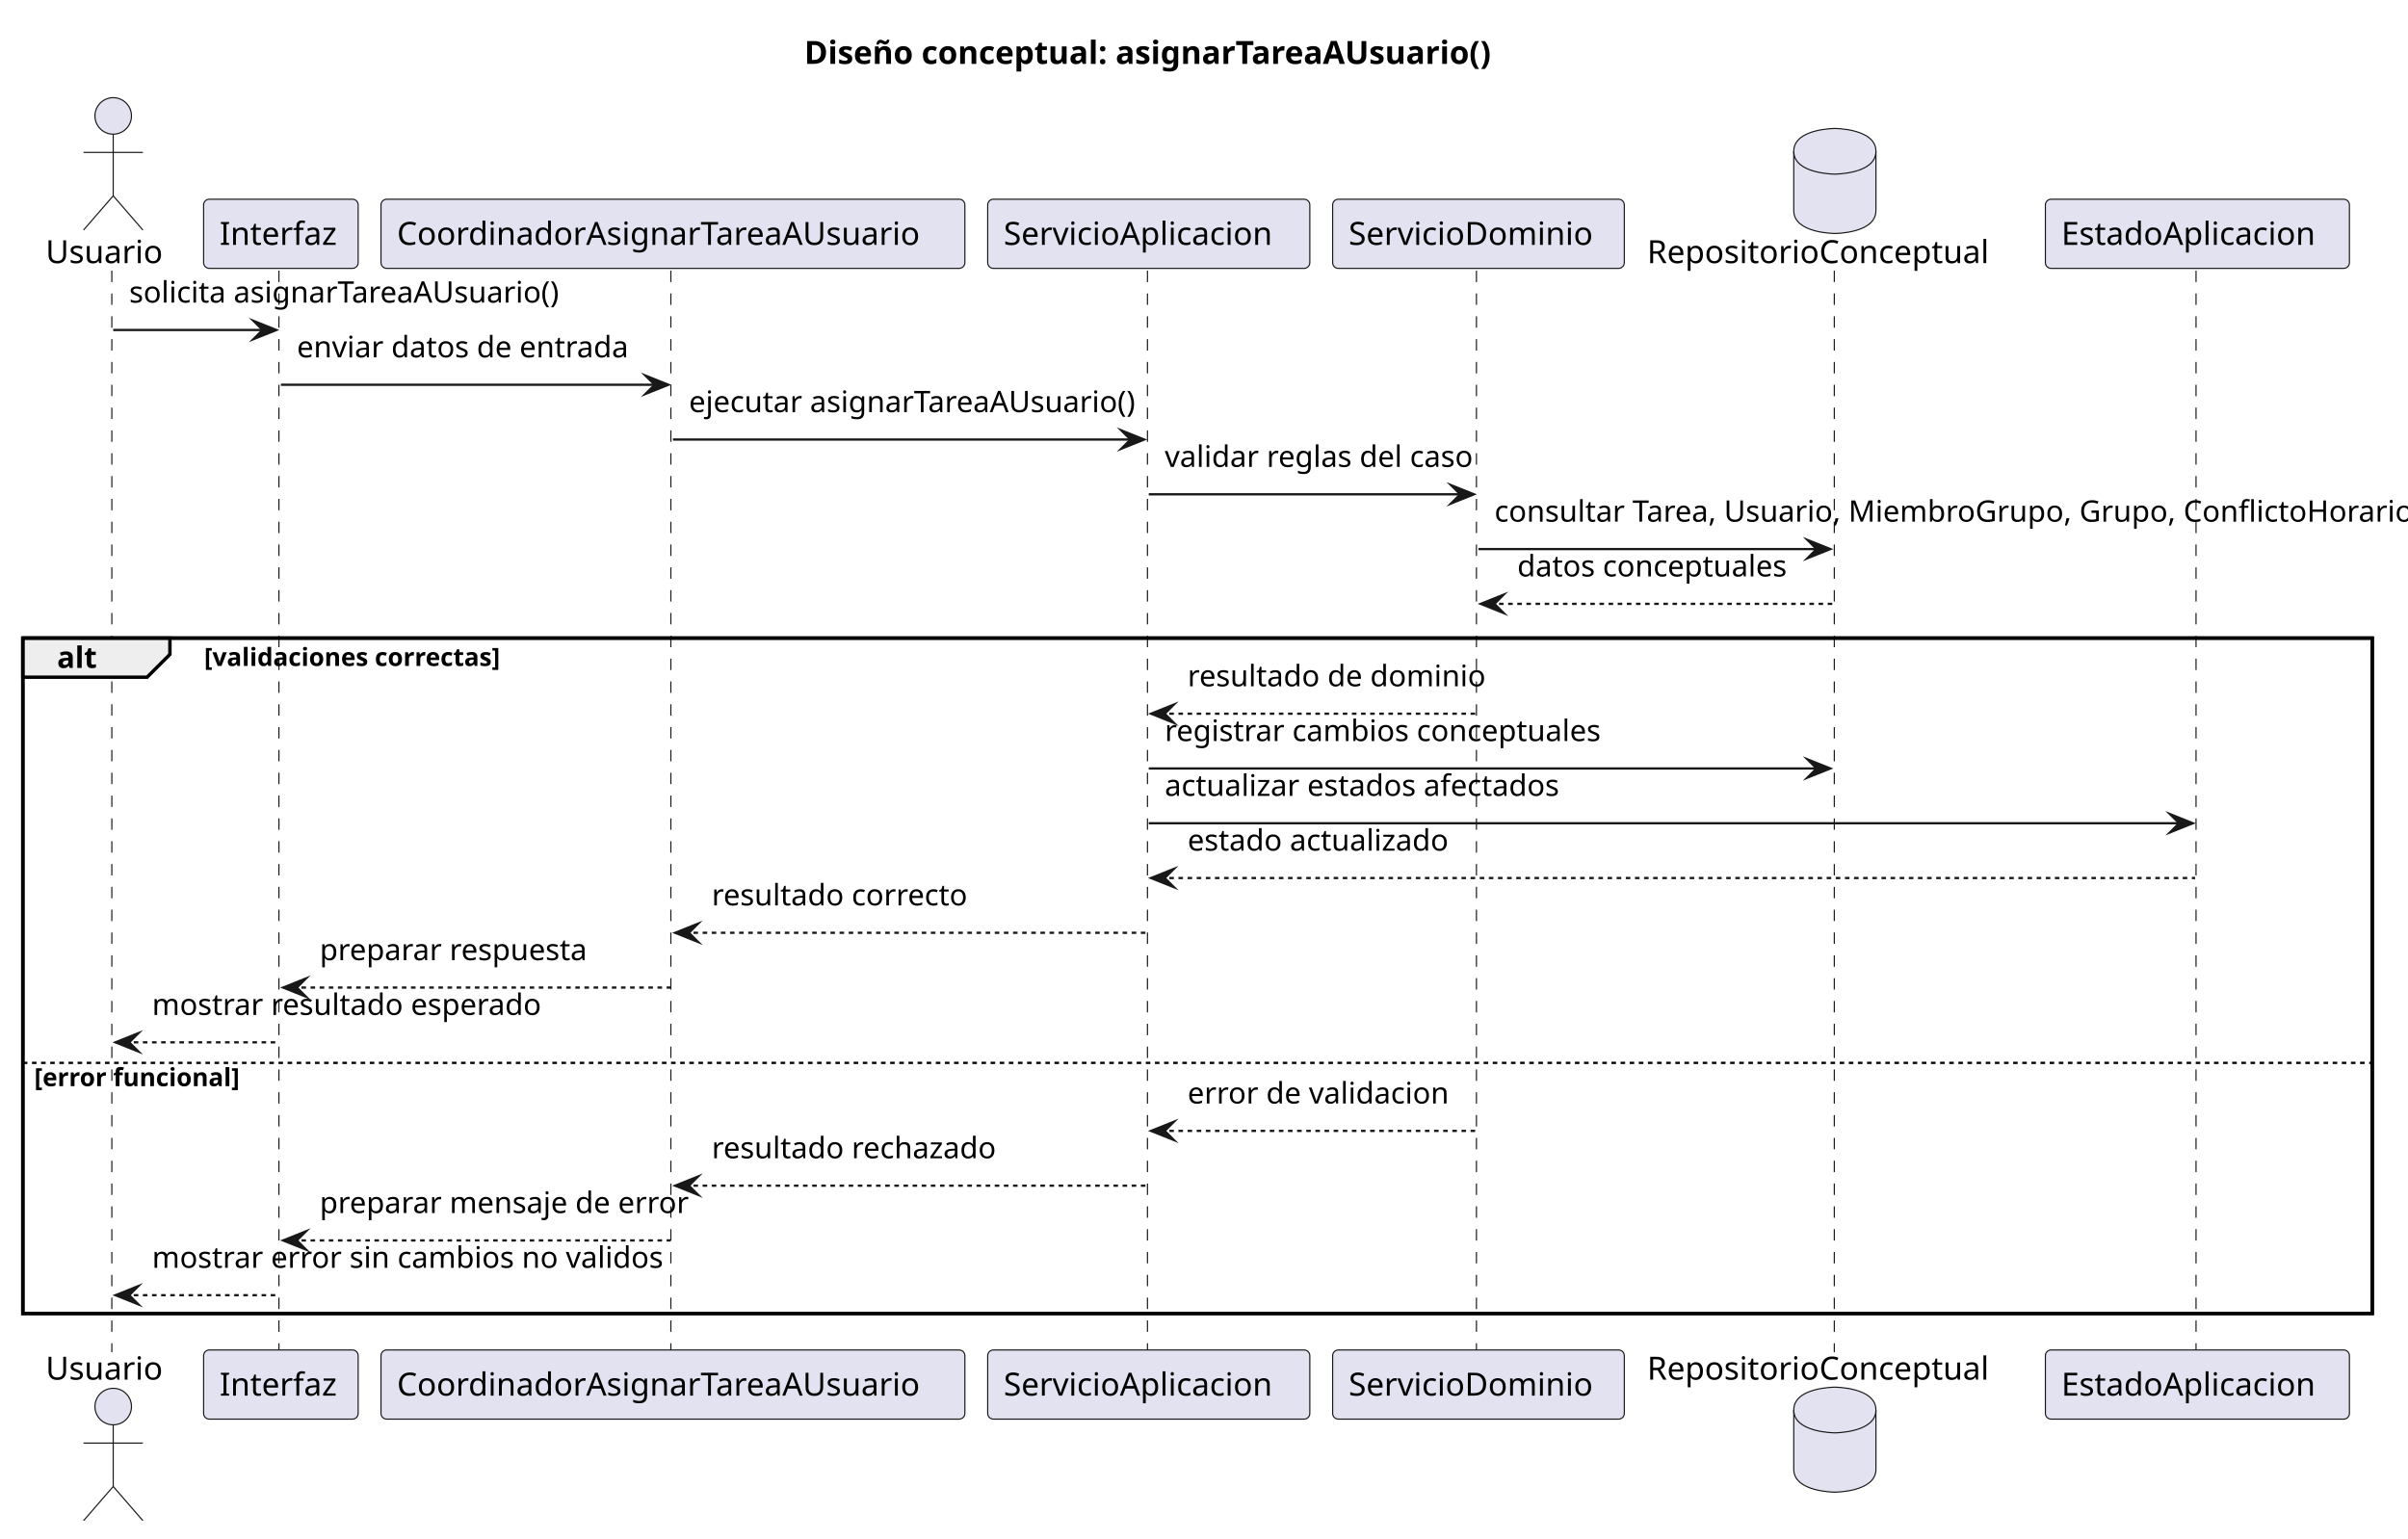
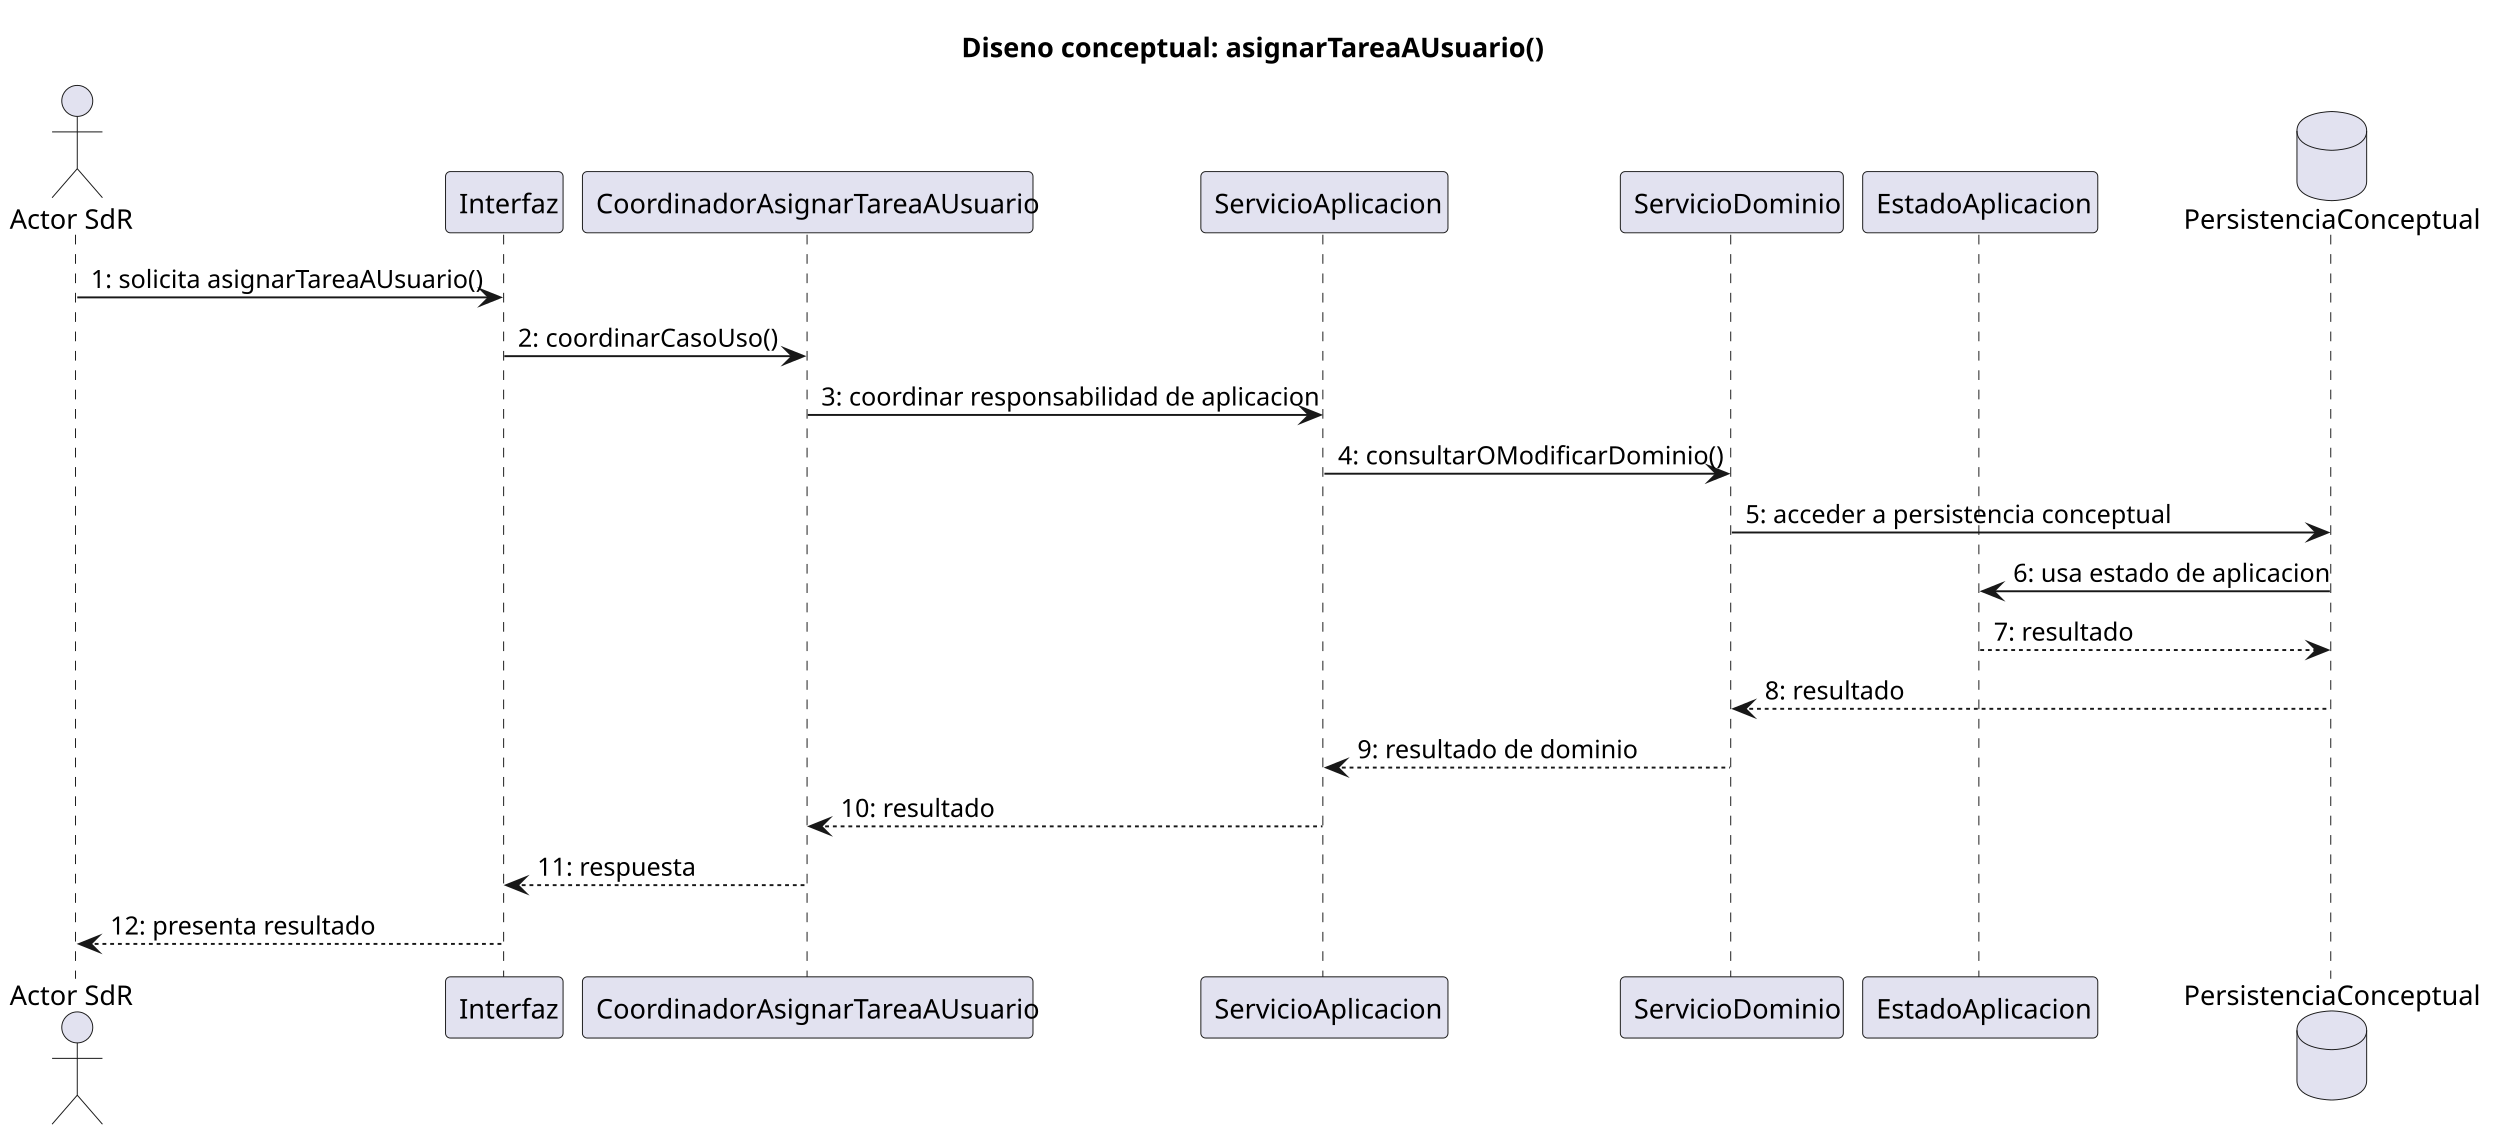
- <svg xmlns="http://www.w3.org/2000/svg" contentStyleType="text/css" data-diagram-type="SEQUENCE" height="674px" preserveAspectRatio="none" style="width:1055px;height:674px;background:#FFFFFF;" version="1.1" viewBox="0 0 1055 674" width="1055px" zoomAndPan="magnify">
+ <svg xmlns="http://www.w3.org/2000/svg" contentStyleType="text/css" data-diagram-type="SEQUENCE" height="589px" preserveAspectRatio="none" style="width:1291px;height:589px;background:#FFFFFF;" version="1.1" viewBox="0 0 1291 589" width="1291px" zoomAndPan="magnify">
  <defs />
  <g>
    <g class="title" data-source-line="1">
-       <text fill="#000000" font-family="sans-serif" font-size="14" font-weight="700" lengthAdjust="spacing" textLength="343.615" x="352.361" y="27.995">Diseño conceptual: asignarTareaAUsuario()</text>
+       <text fill="#000000" font-family="sans-serif" font-size="14" font-weight="700" lengthAdjust="spacing" textLength="291.737" x="496.474" y="29.533">Diseno conceptual: asignarTareaAUsuario()</text>
    </g>
-     <rect fill="none" height="295.938" style="stroke:#000000;stroke-width:1.5;" width="1029.337" x="10" y="279.594" />
-     <g class="participant-lifeline" data-entity-uid="part1" data-qualified-name="Usuario" data-source-line="3" id="part1-lifeline">
+     <g class="participant-lifeline" data-entity-uid="part1" data-qualified-name="Actor" data-source-line="3" id="part1-lifeline">
      <g>
-         <rect fill="#000000" fill-opacity="0" height="473.938" width="8" x="45.602" y="118.594" />
-         <line style="stroke:#181818;stroke-width:0.5;stroke-dasharray:5,5;" x1="49" x2="49" y1="118.594" y2="592.531" />
+         <rect fill="#000000" fill-opacity="0" height="384.219" width="8" x="35.9" y="121.219" />
+         <line style="stroke:#181818;stroke-width:0.5;stroke-dasharray:5,5;" x1="39" x2="39" y1="121.219" y2="505.438" />
      </g>
    </g>
    <g class="participant-lifeline" data-entity-uid="part2" data-qualified-name="Interfaz" data-source-line="4" id="part2-lifeline">
      <g>
-         <rect fill="#000000" fill-opacity="0" height="473.938" width="8" x="119.062" y="118.594" />
-         <line style="stroke:#181818;stroke-width:0.5;stroke-dasharray:5,5;" x1="122.204" x2="122.204" y1="118.594" y2="592.531" />
+         <rect fill="#000000" fill-opacity="0" height="384.219" width="8" x="256.423" y="121.219" />
+         <line style="stroke:#181818;stroke-width:0.5;stroke-dasharray:5,5;" x1="260.079" x2="260.079" y1="121.219" y2="505.438" />
      </g>
    </g>
    <g class="participant-lifeline" data-entity-uid="part3" data-qualified-name="Coordinador" data-source-line="5" id="part3-lifeline">
      <g>
-         <rect fill="#000000" fill-opacity="0" height="473.938" width="8" x="290.828" y="118.594" />
-         <line style="stroke:#181818;stroke-width:0.5;stroke-dasharray:5,5;" x1="293.921" x2="293.921" y1="118.594" y2="592.531" />
+         <rect fill="#000000" fill-opacity="0" height="384.219" width="8" x="413.102" y="121.219" />
+         <line style="stroke:#181818;stroke-width:0.5;stroke-dasharray:5,5;" x1="416.768" x2="416.768" y1="121.219" y2="505.438" />
      </g>
    </g>
    <g class="participant-lifeline" data-entity-uid="part4" data-qualified-name="ServicioAplicacion" data-source-line="6" id="part4-lifeline">
      <g>
-         <rect fill="#000000" fill-opacity="0" height="473.938" width="8" x="499.299" y="118.594" />
-         <line style="stroke:#181818;stroke-width:0.5;stroke-dasharray:5,5;" x1="502.735" x2="502.735" y1="118.594" y2="592.531" />
+         <rect fill="#000000" fill-opacity="0" height="384.219" width="8" x="679.925" y="121.219" />
+         <line style="stroke:#181818;stroke-width:0.5;stroke-dasharray:5,5;" x1="683.122" x2="683.122" y1="121.219" y2="505.438" />
      </g>
    </g>
    <g class="participant-lifeline" data-entity-uid="part5" data-qualified-name="ServicioDominio" data-source-line="7" id="part5-lifeline">
      <g>
-         <rect fill="#000000" fill-opacity="0" height="473.938" width="8" x="643.755" y="118.594" />
-         <line style="stroke:#181818;stroke-width:0.5;stroke-dasharray:5,5;" x1="646.863" x2="646.863" y1="118.594" y2="592.531" />
+         <rect fill="#000000" fill-opacity="0" height="384.219" width="8" x="890.318" y="121.219" />
+         <line style="stroke:#181818;stroke-width:0.5;stroke-dasharray:5,5;" x1="893.746" x2="893.746" y1="121.219" y2="505.438" />
      </g>
    </g>
-     <g class="participant-lifeline" data-entity-uid="part6" data-qualified-name="Repositorio" data-source-line="8" id="part6-lifeline">
+     <g class="participant-lifeline" data-entity-uid="part6" data-qualified-name="EstadoAplicacion" data-source-line="8" id="part6-lifeline">
      <g>
-         <rect fill="#000000" fill-opacity="0" height="473.938" width="8" x="799.89" y="118.594" />
-         <line style="stroke:#181818;stroke-width:0.5;stroke-dasharray:5,5;" x1="803.648" x2="803.648" y1="118.594" y2="592.531" />
+         <rect fill="#000000" fill-opacity="0" height="384.219" width="8" x="1018.59" y="121.219" />
+         <line style="stroke:#181818;stroke-width:0.5;stroke-dasharray:5,5;" x1="1021.89" x2="1021.89" y1="121.219" y2="505.438" />
      </g>
    </g>
-     <g class="participant-lifeline" data-entity-uid="part7" data-qualified-name="EstadoAplicacion" data-source-line="9" id="part7-lifeline">
+     <g class="participant-lifeline" data-entity-uid="part7" data-qualified-name="Persistencia" data-source-line="9" id="part7-lifeline">
      <g>
-         <rect fill="#000000" fill-opacity="0" height="473.938" width="8" x="958.734" y="118.594" />
-         <line style="stroke:#181818;stroke-width:0.5;stroke-dasharray:5,5;" x1="962.132" x2="962.132" y1="118.594" y2="592.531" />
+         <rect fill="#000000" fill-opacity="0" height="384.219" width="8" x="1200.145" y="121.219" />
+         <line style="stroke:#181818;stroke-width:0.5;stroke-dasharray:5,5;" x1="1203.604" x2="1203.604" y1="121.219" y2="505.438" />
      </g>
    </g>
-     <g class="participant participant-head" data-entity-uid="part1" data-qualified-name="Usuario" data-source-line="3" id="part1-head">
-       <text fill="#000000" font-family="sans-serif" font-size="14" lengthAdjust="spacing" textLength="53.204" x="20" y="115.292">Usuario</text>
-       <ellipse cx="49.602" cy="50.797" fill="#E2E2F0" rx="8" ry="8" style="stroke:#181818;stroke-width:0.5;" />
-       <path d="M49.602,58.797 L49.602,85.797 M36.602,66.797 L62.602,66.797 M49.602,85.797 L36.602,100.797 M49.602,85.797 L62.602,100.797" fill="none" style="stroke:#181818;stroke-width:0.5;" />
+     <g class="participant participant-head" data-entity-uid="part1" data-qualified-name="Actor" data-source-line="3" id="part1-head">
+       <text fill="#000000" font-family="sans-serif" font-size="14" lengthAdjust="spacing" textLength="63.8" x="5" y="118.143">Actor SdR</text>
+       <ellipse cx="39.9" cy="52.109" fill="#E2E2F0" rx="8" ry="8" style="stroke:#181818;stroke-width:0.5;" />
+       <path d="M39.9,60.109 L39.9,87.109 M26.9,68.109 L52.9,68.109 M39.9,87.109 L26.9,102.109 M39.9,87.109 L52.9,102.109" fill="none" style="stroke:#181818;stroke-width:0.5;" />
    </g>
-     <g class="participant participant-tail" data-entity-uid="part1" data-qualified-name="Usuario" data-source-line="3" id="part1-tail">
-       <text fill="#000000" font-family="sans-serif" font-size="14" lengthAdjust="spacing" textLength="53.204" x="20" y="604.526">Usuario</text>
-       <ellipse cx="49.602" cy="616.328" fill="#E2E2F0" rx="8" ry="8" style="stroke:#181818;stroke-width:0.5;" />
-       <path d="M49.602,624.328 L49.602,651.328 M36.602,632.328 L62.602,632.328 M49.602,651.328 L36.602,666.328 M49.602,651.328 L62.602,666.328" fill="none" style="stroke:#181818;stroke-width:0.5;" />
+     <g class="participant participant-tail" data-entity-uid="part1" data-qualified-name="Actor" data-source-line="3" id="part1-tail">
+       <text fill="#000000" font-family="sans-serif" font-size="14" lengthAdjust="spacing" textLength="63.8" x="5" y="518.971">Actor SdR</text>
+       <ellipse cx="39.9" cy="530.547" fill="#E2E2F0" rx="8" ry="8" style="stroke:#181818;stroke-width:0.5;" />
+       <path d="M39.9,538.547 L39.9,565.547 M26.9,546.547 L52.9,546.547 M39.9,565.547 L26.9,580.547 M39.9,565.547 L52.9,580.547" fill="none" style="stroke:#181818;stroke-width:0.5;" />
    </g>
    <g class="participant participant-head" data-entity-uid="part2" data-qualified-name="Interfaz" data-source-line="4" id="part2-head">
-       <rect fill="#E2E2F0" height="30.297" rx="2.5" ry="2.5" style="stroke:#181818;stroke-width:0.5;" width="67.717" x="89.204" y="87.297" />
-       <text fill="#000000" font-family="sans-serif" font-size="14" lengthAdjust="spacing" textLength="53.717" x="96.204" y="107.292">Interfaz</text>
+       <rect fill="#E2E2F0" height="31.609" rx="2.5" ry="2.5" style="stroke:#181818;stroke-width:0.5;" width="60.69" x="230.079" y="88.609" />
+       <text fill="#000000" font-family="sans-serif" font-size="14" lengthAdjust="spacing" textLength="46.69" x="237.079" y="110.143">Interfaz</text>
    </g>
    <g class="participant participant-tail" data-entity-uid="part2" data-qualified-name="Interfaz" data-source-line="4" id="part2-tail">
-       <rect fill="#E2E2F0" height="30.297" rx="2.5" ry="2.5" style="stroke:#181818;stroke-width:0.5;" width="67.717" x="89.204" y="591.531" />
-       <text fill="#000000" font-family="sans-serif" font-size="14" lengthAdjust="spacing" textLength="53.717" x="96.204" y="611.526">Interfaz</text>
+       <rect fill="#E2E2F0" height="31.609" rx="2.5" ry="2.5" style="stroke:#181818;stroke-width:0.5;" width="60.69" x="230.079" y="504.438" />
+       <text fill="#000000" font-family="sans-serif" font-size="14" lengthAdjust="spacing" textLength="46.69" x="237.079" y="525.971">Interfaz</text>
    </g>
    <g class="participant participant-head" data-entity-uid="part3" data-qualified-name="Coordinador" data-source-line="5" id="part3-head">
-       <rect fill="#E2E2F0" height="30.297" rx="2.5" ry="2.5" style="stroke:#181818;stroke-width:0.5;" width="255.815" x="166.921" y="87.297" />
-       <text fill="#000000" font-family="sans-serif" font-size="14" lengthAdjust="spacing" textLength="241.815" x="173.921" y="107.292">CoordinadorAsignarTareaAUsuario</text>
+       <rect fill="#E2E2F0" height="31.609" rx="2.5" ry="2.5" style="stroke:#181818;stroke-width:0.5;" width="232.668" x="300.768" y="88.609" />
+       <text fill="#000000" font-family="sans-serif" font-size="14" lengthAdjust="spacing" textLength="218.668" x="307.768" y="110.143">CoordinadorAsignarTareaAUsuario</text>
    </g>
    <g class="participant participant-tail" data-entity-uid="part3" data-qualified-name="Coordinador" data-source-line="5" id="part3-tail">
-       <rect fill="#E2E2F0" height="30.297" rx="2.5" ry="2.5" style="stroke:#181818;stroke-width:0.5;" width="255.815" x="166.921" y="591.531" />
-       <text fill="#000000" font-family="sans-serif" font-size="14" lengthAdjust="spacing" textLength="241.815" x="173.921" y="611.526">CoordinadorAsignarTareaAUsuario</text>
+       <rect fill="#E2E2F0" height="31.609" rx="2.5" ry="2.5" style="stroke:#181818;stroke-width:0.5;" width="232.668" x="300.768" y="504.438" />
+       <text fill="#000000" font-family="sans-serif" font-size="14" lengthAdjust="spacing" textLength="218.668" x="307.768" y="525.971">CoordinadorAsignarTareaAUsuario</text>
    </g>
    <g class="participant participant-head" data-entity-uid="part4" data-qualified-name="ServicioAplicacion" data-source-line="6" id="part4-head">
-       <rect fill="#E2E2F0" height="30.297" rx="2.5" ry="2.5" style="stroke:#181818;stroke-width:0.5;" width="141.128" x="432.735" y="87.297" />
-       <text fill="#000000" font-family="sans-serif" font-size="14" lengthAdjust="spacing" textLength="127.128" x="439.735" y="107.292">ServicioAplicacion</text>
+       <rect fill="#E2E2F0" height="31.609" rx="2.5" ry="2.5" style="stroke:#181818;stroke-width:0.5;" width="127.606" x="620.122" y="88.609" />
+       <text fill="#000000" font-family="sans-serif" font-size="14" lengthAdjust="spacing" textLength="113.606" x="627.122" y="110.143">ServicioAplicacion</text>
    </g>
    <g class="participant participant-tail" data-entity-uid="part4" data-qualified-name="ServicioAplicacion" data-source-line="6" id="part4-tail">
-       <rect fill="#E2E2F0" height="30.297" rx="2.5" ry="2.5" style="stroke:#181818;stroke-width:0.5;" width="141.128" x="432.735" y="591.531" />
-       <text fill="#000000" font-family="sans-serif" font-size="14" lengthAdjust="spacing" textLength="127.128" x="439.735" y="611.526">ServicioAplicacion</text>
+       <rect fill="#E2E2F0" height="31.609" rx="2.5" ry="2.5" style="stroke:#181818;stroke-width:0.5;" width="127.606" x="620.122" y="504.438" />
+       <text fill="#000000" font-family="sans-serif" font-size="14" lengthAdjust="spacing" textLength="113.606" x="627.122" y="525.971">ServicioAplicacion</text>
    </g>
    <g class="participant participant-head" data-entity-uid="part5" data-qualified-name="ServicioDominio" data-source-line="7" id="part5-head">
-       <rect fill="#E2E2F0" height="30.297" rx="2.5" ry="2.5" style="stroke:#181818;stroke-width:0.5;" width="127.784" x="583.863" y="87.297" />
-       <text fill="#000000" font-family="sans-serif" font-size="14" lengthAdjust="spacing" textLength="113.784" x="590.863" y="107.292">ServicioDominio</text>
+       <rect fill="#E2E2F0" height="31.609" rx="2.5" ry="2.5" style="stroke:#181818;stroke-width:0.5;" width="115.144" x="836.746" y="88.609" />
+       <text fill="#000000" font-family="sans-serif" font-size="14" lengthAdjust="spacing" textLength="101.144" x="843.746" y="110.143">ServicioDominio</text>
    </g>
    <g class="participant participant-tail" data-entity-uid="part5" data-qualified-name="ServicioDominio" data-source-line="7" id="part5-tail">
-       <rect fill="#E2E2F0" height="30.297" rx="2.5" ry="2.5" style="stroke:#181818;stroke-width:0.5;" width="127.784" x="583.863" y="591.531" />
-       <text fill="#000000" font-family="sans-serif" font-size="14" lengthAdjust="spacing" textLength="113.784" x="590.863" y="611.526">ServicioDominio</text>
+       <rect fill="#E2E2F0" height="31.609" rx="2.5" ry="2.5" style="stroke:#181818;stroke-width:0.5;" width="115.144" x="836.746" y="504.438" />
+       <text fill="#000000" font-family="sans-serif" font-size="14" lengthAdjust="spacing" textLength="101.144" x="843.746" y="525.971">ServicioDominio</text>
    </g>
-     <g class="participant participant-head" data-entity-uid="part6" data-qualified-name="Repositorio" data-source-line="8" id="part6-head">
-       <text fill="#000000" font-family="sans-serif" font-size="14" lengthAdjust="spacing" textLength="158.484" x="721.648" y="115.292">RepositorioConceptual</text>
-       <path d="M785.89,66.297 C785.89,56.297 803.89,56.297 803.89,56.297 C803.89,56.297 821.89,56.297 821.89,66.297 L821.89,92.297 C821.89,102.297 803.89,102.297 803.89,102.297 C803.89,102.297 785.89,102.297 785.89,92.297 L785.89,66.297" fill="#E2E2F0" style="stroke:#181818;stroke-width:0.5;" />
-       <path d="M785.89,66.297 C785.89,76.297 803.89,76.297 803.89,76.297 C803.89,76.297 821.89,76.297 821.89,66.297" fill="none" style="stroke:#181818;stroke-width:0.5;" />
+     <g class="participant participant-head" data-entity-uid="part6" data-qualified-name="EstadoAplicacion" data-source-line="8" id="part6-head">
+       <rect fill="#E2E2F0" height="31.609" rx="2.5" ry="2.5" style="stroke:#181818;stroke-width:0.5;" width="121.399" x="961.89" y="88.609" />
+       <text fill="#000000" font-family="sans-serif" font-size="14" lengthAdjust="spacing" textLength="107.399" x="968.89" y="110.143">EstadoAplicacion</text>
    </g>
-     <g class="participant participant-tail" data-entity-uid="part6" data-qualified-name="Repositorio" data-source-line="8" id="part6-tail">
-       <text fill="#000000" font-family="sans-serif" font-size="14" lengthAdjust="spacing" textLength="158.484" x="721.648" y="604.526">RepositorioConceptual</text>
-       <path d="M785.89,617.828 C785.89,607.828 803.89,607.828 803.89,607.828 C803.89,607.828 821.89,607.828 821.89,617.828 L821.89,643.828 C821.89,653.828 803.89,653.828 803.89,653.828 C803.89,653.828 785.89,653.828 785.89,643.828 L785.89,617.828" fill="#E2E2F0" style="stroke:#181818;stroke-width:0.5;" />
-       <path d="M785.89,617.828 C785.89,627.828 803.89,627.828 803.89,627.828 C803.89,627.828 821.89,627.828 821.89,617.828" fill="none" style="stroke:#181818;stroke-width:0.5;" />
+     <g class="participant participant-tail" data-entity-uid="part6" data-qualified-name="EstadoAplicacion" data-source-line="8" id="part6-tail">
+       <rect fill="#E2E2F0" height="31.609" rx="2.5" ry="2.5" style="stroke:#181818;stroke-width:0.5;" width="121.399" x="961.89" y="504.438" />
+       <text fill="#000000" font-family="sans-serif" font-size="14" lengthAdjust="spacing" textLength="107.399" x="968.89" y="525.971">EstadoAplicacion</text>
    </g>
-     <g class="participant participant-head" data-entity-uid="part7" data-qualified-name="EstadoAplicacion" data-source-line="9" id="part7-head">
-       <rect fill="#E2E2F0" height="30.297" rx="2.5" ry="2.5" style="stroke:#181818;stroke-width:0.5;" width="133.205" x="896.132" y="87.297" />
-       <text fill="#000000" font-family="sans-serif" font-size="14" lengthAdjust="spacing" textLength="119.205" x="903.132" y="107.292">EstadoAplicacion</text>
+     <g class="participant participant-head" data-entity-uid="part7" data-qualified-name="Persistencia" data-source-line="9" id="part7-head">
+       <text fill="#000000" font-family="sans-serif" font-size="14" lengthAdjust="spacing" textLength="147.082" x="1127.604" y="118.143">PersistenciaConceptual</text>
+       <path d="M1186.145,67.609 C1186.145,57.609 1204.145,57.609 1204.145,57.609 C1204.145,57.609 1222.145,57.609 1222.145,67.609 L1222.145,93.609 C1222.145,103.609 1204.145,103.609 1204.145,103.609 C1204.145,103.609 1186.145,103.609 1186.145,93.609 L1186.145,67.609" fill="#E2E2F0" style="stroke:#181818;stroke-width:0.5;" />
+       <path d="M1186.145,67.609 C1186.145,77.609 1204.145,77.609 1204.145,77.609 C1204.145,77.609 1222.145,77.609 1222.145,67.609" fill="none" style="stroke:#181818;stroke-width:0.5;" />
    </g>
-     <g class="participant participant-tail" data-entity-uid="part7" data-qualified-name="EstadoAplicacion" data-source-line="9" id="part7-tail">
-       <rect fill="#E2E2F0" height="30.297" rx="2.5" ry="2.5" style="stroke:#181818;stroke-width:0.5;" width="133.205" x="896.132" y="591.531" />
-       <text fill="#000000" font-family="sans-serif" font-size="14" lengthAdjust="spacing" textLength="119.205" x="903.132" y="611.526">EstadoAplicacion</text>
+     <g class="participant participant-tail" data-entity-uid="part7" data-qualified-name="Persistencia" data-source-line="9" id="part7-tail">
+       <text fill="#000000" font-family="sans-serif" font-size="14" lengthAdjust="spacing" textLength="147.082" x="1127.604" y="518.971">PersistenciaConceptual</text>
+       <path d="M1186.145,532.047 C1186.145,522.047 1204.145,522.047 1204.145,522.047 C1204.145,522.047 1222.145,522.047 1222.145,532.047 L1222.145,558.047 C1222.145,568.047 1204.145,568.047 1204.145,568.047 C1204.145,568.047 1186.145,568.047 1186.145,558.047 L1186.145,532.047" fill="#E2E2F0" style="stroke:#181818;stroke-width:0.5;" />
+       <path d="M1186.145,532.047 C1186.145,542.047 1204.145,542.047 1204.145,542.047 C1204.145,542.047 1222.145,542.047 1222.145,532.047" fill="none" style="stroke:#181818;stroke-width:0.5;" />
    </g>
    <g class="message" data-entity-1="part1" data-entity-2="part2" data-source-line="11" id="msg1">
-       <polygon fill="#181818" points="111.062,140.594,121.062,144.594,111.062,148.594,115.062,144.594" style="stroke:#181818;stroke-width:1;stroke-linejoin:miter;stroke-miterlimit:10;" />
-       <line style="stroke:#181818;stroke-width:1;" x1="49.602" x2="117.062" y1="144.594" y2="144.594" />
-       <text fill="#000000" font-family="sans-serif" font-size="13" lengthAdjust="spacing" textLength="0" x="56.602" y="132.594">solicita asignarTareaAUsuario()</text>
+       <polygon fill="#181818" points="248.423,149.57,258.423,153.57,248.423,157.57,252.423,153.57" style="stroke:#181818;stroke-width:1;stroke-linejoin:miter;stroke-miterlimit:10;" />
+       <line style="stroke:#181818;stroke-width:1;" x1="39.9" x2="254.423" y1="153.57" y2="153.57" />
+       <text fill="#000000" font-family="sans-serif" font-size="13" lengthAdjust="spacing" textLength="196.523" x="46.9" y="148.714">1: solicita asignarTareaAUsuario()</text>
    </g>
    <g class="message" data-entity-1="part2" data-entity-2="part3" data-source-line="12" id="msg2">
-       <polygon fill="#181818" points="282.828,164.594,292.828,168.594,282.828,172.594,286.828,168.594" style="stroke:#181818;stroke-width:1;stroke-linejoin:miter;stroke-miterlimit:10;" />
-       <line style="stroke:#181818;stroke-width:1;" x1="123.062" x2="288.828" y1="168.594" y2="168.594" />
-       <text fill="#000000" font-family="sans-serif" font-size="13" lengthAdjust="spacing" textLength="0" x="130.062" y="156.594">enviar datos de entrada</text>
+       <polygon fill="#181818" points="405.102,179.922,415.102,183.922,405.102,187.922,409.102,183.922" style="stroke:#181818;stroke-width:1;stroke-linejoin:miter;stroke-miterlimit:10;" />
+       <line style="stroke:#181818;stroke-width:1;" x1="260.423" x2="411.102" y1="183.922" y2="183.922" />
+       <text fill="#000000" font-family="sans-serif" font-size="13" lengthAdjust="spacing" textLength="130.774" x="267.423" y="179.065">2: coordinarCasoUso()</text>
    </g>
    <g class="message" data-entity-1="part3" data-entity-2="part4" data-source-line="13" id="msg3">
-       <polygon fill="#181818" points="491.299,188.594,501.299,192.594,491.299,196.594,495.299,192.594" style="stroke:#181818;stroke-width:1;stroke-linejoin:miter;stroke-miterlimit:10;" />
-       <line style="stroke:#181818;stroke-width:1;" x1="294.828" x2="497.299" y1="192.594" y2="192.594" />
-       <text fill="#000000" font-family="sans-serif" font-size="13" lengthAdjust="spacing" textLength="0" x="301.828" y="180.594">ejecutar asignarTareaAUsuario()</text>
+       <polygon fill="#181818" points="671.925,210.273,681.925,214.273,671.925,218.273,675.925,214.273" style="stroke:#181818;stroke-width:1;stroke-linejoin:miter;stroke-miterlimit:10;" />
+       <line style="stroke:#181818;stroke-width:1;" x1="417.102" x2="677.925" y1="214.273" y2="214.273" />
+       <text fill="#000000" font-family="sans-serif" font-size="13" lengthAdjust="spacing" textLength="242.823" x="424.102" y="209.417">3: coordinar responsabilidad de aplicacion</text>
    </g>
    <g class="message" data-entity-1="part4" data-entity-2="part5" data-source-line="14" id="msg4">
-       <polygon fill="#181818" points="635.755,212.594,645.755,216.594,635.755,220.594,639.755,216.594" style="stroke:#181818;stroke-width:1;stroke-linejoin:miter;stroke-miterlimit:10;" />
-       <line style="stroke:#181818;stroke-width:1;" x1="503.299" x2="641.755" y1="216.594" y2="216.594" />
-       <text fill="#000000" font-family="sans-serif" font-size="13" lengthAdjust="spacing" textLength="0" x="510.299" y="204.594">validar reglas del caso</text>
+       <polygon fill="#181818" points="882.318,240.625,892.318,244.625,882.318,248.625,886.318,244.625" style="stroke:#181818;stroke-width:1;stroke-linejoin:miter;stroke-miterlimit:10;" />
+       <line style="stroke:#181818;stroke-width:1;" x1="683.925" x2="888.318" y1="244.625" y2="244.625" />
+       <text fill="#000000" font-family="sans-serif" font-size="13" lengthAdjust="spacing" textLength="186.393" x="690.925" y="239.769">4: consultarOModificarDominio()</text>
    </g>
-     <g class="message" data-entity-1="part5" data-entity-2="part6" data-source-line="15" id="msg5">
-       <polygon fill="#181818" points="791.89,236.594,801.89,240.594,791.89,244.594,795.89,240.594" style="stroke:#181818;stroke-width:1;stroke-linejoin:miter;stroke-miterlimit:10;" />
-       <line style="stroke:#181818;stroke-width:1;" x1="647.755" x2="797.89" y1="240.594" y2="240.594" />
-       <text fill="#000000" font-family="sans-serif" font-size="13" lengthAdjust="spacing" textLength="0" x="654.755" y="228.594">consultar Tarea, Usuario, MiembroGrupo, Grupo, ConflictoHorario</text>
+     <g class="message" data-entity-1="part5" data-entity-2="part7" data-source-line="15" id="msg5">
+       <polygon fill="#181818" points="1192.145,270.977,1202.145,274.977,1192.145,278.977,1196.145,274.977" style="stroke:#181818;stroke-width:1;stroke-linejoin:miter;stroke-miterlimit:10;" />
+       <line style="stroke:#181818;stroke-width:1;" x1="894.318" x2="1198.145" y1="274.977" y2="274.977" />
+       <text fill="#000000" font-family="sans-serif" font-size="13" lengthAdjust="spacing" textLength="211.015" x="901.318" y="270.12">5: acceder a persistencia conceptual</text>
    </g>
-     <g class="message" data-entity-1="part6" data-entity-2="part5" data-source-line="16" id="msg6">
-       <polygon fill="#181818" points="658.755,260.594,648.755,264.594,658.755,268.594,654.755,264.594" style="stroke:#181818;stroke-width:1;stroke-linejoin:miter;stroke-miterlimit:10;" />
-       <line style="stroke:#181818;stroke-width:1;stroke-dasharray:2,2;" x1="652.755" x2="802.89" y1="264.594" y2="264.594" />
-       <text fill="#000000" font-family="sans-serif" font-size="13" lengthAdjust="spacing" textLength="0" x="664.755" y="252.594">datos conceptuales</text>
+     <g class="message" data-entity-1="part7" data-entity-2="part6" data-source-line="16" id="msg6">
+       <polygon fill="#181818" points="1033.59,301.328,1023.59,305.328,1033.59,309.328,1029.59,305.328" style="stroke:#181818;stroke-width:1;stroke-linejoin:miter;stroke-miterlimit:10;" />
+       <line style="stroke:#181818;stroke-width:1;" x1="1027.59" x2="1203.145" y1="305.328" y2="305.328" />
+       <text fill="#000000" font-family="sans-serif" font-size="13" lengthAdjust="spacing" textLength="157.555" x="1039.59" y="300.472">6: usa estado de aplicacion</text>
    </g>
-     <path d="M10,279.594 L74.443,279.594 L74.443,286.727 L64.443,296.727 L10,296.727 L10,279.594" fill="#EEEEEE" style="stroke:#000000;stroke-width:1.5;" />
-     <rect fill="none" height="295.938" style="stroke:#000000;stroke-width:1.5;" width="1029.337" x="10" y="279.594" />
-     <text fill="#000000" font-family="sans-serif" font-size="13" font-weight="700" lengthAdjust="spacing" textLength="19.443" x="25" y="292.661">alt</text>
-     <text fill="#000000" font-family="sans-serif" font-size="11" font-weight="700" lengthAdjust="spacing" textLength="149.139" x="89.443" y="291.804">[validaciones correctas]</text>
-     <g class="message" data-entity-1="part5" data-entity-2="part4" data-source-line="19" id="msg7">
-       <polygon fill="#181818" points="514.299,308.727,504.299,312.727,514.299,316.727,510.299,312.727" style="stroke:#181818;stroke-width:1;stroke-linejoin:miter;stroke-miterlimit:10;" />
-       <line style="stroke:#181818;stroke-width:1;stroke-dasharray:2,2;" x1="508.299" x2="646.755" y1="312.727" y2="312.727" />
-       <text fill="#000000" font-family="sans-serif" font-size="13" lengthAdjust="spacing" textLength="0" x="520.299" y="300.727">resultado de dominio</text>
+     <g class="message" data-entity-1="part6" data-entity-2="part7" data-source-line="17" id="msg7">
+       <polygon fill="#181818" points="1192.145,331.68,1202.145,335.68,1192.145,339.68,1196.145,335.68" style="stroke:#181818;stroke-width:1;stroke-linejoin:miter;stroke-miterlimit:10;" />
+       <line style="stroke:#181818;stroke-width:1;stroke-dasharray:2,2;" x1="1022.59" x2="1198.145" y1="335.68" y2="335.68" />
+       <text fill="#000000" font-family="sans-serif" font-size="13" lengthAdjust="spacing" textLength="67.933" x="1029.59" y="330.823">7: resultado</text>
    </g>
-     <g class="message" data-entity-1="part4" data-entity-2="part6" data-source-line="20" id="msg8">
-       <polygon fill="#181818" points="791.89,332.727,801.89,336.727,791.89,340.727,795.89,336.727" style="stroke:#181818;stroke-width:1;stroke-linejoin:miter;stroke-miterlimit:10;" />
-       <line style="stroke:#181818;stroke-width:1;" x1="503.299" x2="797.89" y1="336.727" y2="336.727" />
-       <text fill="#000000" font-family="sans-serif" font-size="13" lengthAdjust="spacing" textLength="0" x="510.299" y="324.727">registrar cambios conceptuales</text>
+     <g class="message" data-entity-1="part7" data-entity-2="part5" data-source-line="18" id="msg8">
+       <polygon fill="#181818" points="905.318,362.031,895.318,366.031,905.318,370.031,901.318,366.031" style="stroke:#181818;stroke-width:1;stroke-linejoin:miter;stroke-miterlimit:10;" />
+       <line style="stroke:#181818;stroke-width:1;stroke-dasharray:2,2;" x1="899.318" x2="1203.145" y1="366.031" y2="366.031" />
+       <text fill="#000000" font-family="sans-serif" font-size="13" lengthAdjust="spacing" textLength="67.933" x="911.318" y="361.175">8: resultado</text>
    </g>
-     <g class="message" data-entity-1="part4" data-entity-2="part7" data-source-line="21" id="msg9">
-       <polygon fill="#181818" points="950.734,356.727,960.734,360.727,950.734,364.727,954.734,360.727" style="stroke:#181818;stroke-width:1;stroke-linejoin:miter;stroke-miterlimit:10;" />
-       <line style="stroke:#181818;stroke-width:1;" x1="503.299" x2="956.734" y1="360.727" y2="360.727" />
-       <text fill="#000000" font-family="sans-serif" font-size="13" lengthAdjust="spacing" textLength="0" x="510.299" y="348.727">actualizar estados afectados</text>
+     <g class="message" data-entity-1="part5" data-entity-2="part4" data-source-line="19" id="msg9">
+       <polygon fill="#181818" points="694.925,392.383,684.925,396.383,694.925,400.383,690.925,396.383" style="stroke:#181818;stroke-width:1;stroke-linejoin:miter;stroke-miterlimit:10;" />
+       <line style="stroke:#181818;stroke-width:1;stroke-dasharray:2,2;" x1="688.925" x2="893.318" y1="396.383" y2="396.383" />
+       <text fill="#000000" font-family="sans-serif" font-size="13" lengthAdjust="spacing" textLength="135.142" x="700.925" y="391.526">9: resultado de dominio</text>
    </g>
-     <g class="message" data-entity-1="part7" data-entity-2="part4" data-source-line="22" id="msg10">
-       <polygon fill="#181818" points="514.299,380.727,504.299,384.727,514.299,388.727,510.299,384.727" style="stroke:#181818;stroke-width:1;stroke-linejoin:miter;stroke-miterlimit:10;" />
-       <line style="stroke:#181818;stroke-width:1;stroke-dasharray:2,2;" x1="508.299" x2="961.734" y1="384.727" y2="384.727" />
-       <text fill="#000000" font-family="sans-serif" font-size="13" lengthAdjust="spacing" textLength="0" x="520.299" y="372.727">estado actualizado</text>
+     <g class="message" data-entity-1="part4" data-entity-2="part3" data-source-line="20" id="msg10">
+       <polygon fill="#181818" points="428.102,422.734,418.102,426.734,428.102,430.734,424.102,426.734" style="stroke:#181818;stroke-width:1;stroke-linejoin:miter;stroke-miterlimit:10;" />
+       <line style="stroke:#181818;stroke-width:1;stroke-dasharray:2,2;" x1="422.102" x2="682.925" y1="426.734" y2="426.734" />
+       <text fill="#000000" font-family="sans-serif" font-size="13" lengthAdjust="spacing" textLength="75.163" x="434.102" y="421.878">10: resultado</text>
    </g>
-     <g class="message" data-entity-1="part4" data-entity-2="part3" data-source-line="23" id="msg11">
-       <polygon fill="#181818" points="305.828,404.727,295.828,408.727,305.828,412.727,301.828,408.727" style="stroke:#181818;stroke-width:1;stroke-linejoin:miter;stroke-miterlimit:10;" />
-       <line style="stroke:#181818;stroke-width:1;stroke-dasharray:2,2;" x1="299.828" x2="502.299" y1="408.727" y2="408.727" />
-       <text fill="#000000" font-family="sans-serif" font-size="13" lengthAdjust="spacing" textLength="0" x="311.828" y="396.727">resultado correcto</text>
+     <g class="message" data-entity-1="part3" data-entity-2="part2" data-source-line="21" id="msg11">
+       <polygon fill="#181818" points="271.423,453.086,261.423,457.086,271.423,461.086,267.423,457.086" style="stroke:#181818;stroke-width:1;stroke-linejoin:miter;stroke-miterlimit:10;" />
+       <line style="stroke:#181818;stroke-width:1;stroke-dasharray:2,2;" x1="265.423" x2="416.102" y1="457.086" y2="457.086" />
+       <text fill="#000000" font-family="sans-serif" font-size="13" lengthAdjust="spacing" textLength="78.774" x="277.423" y="452.229">11: respuesta</text>
    </g>
-     <g class="message" data-entity-1="part3" data-entity-2="part2" data-source-line="24" id="msg12">
-       <polygon fill="#181818" points="134.062,428.727,124.062,432.727,134.062,436.727,130.062,432.727" style="stroke:#181818;stroke-width:1;stroke-linejoin:miter;stroke-miterlimit:10;" />
-       <line style="stroke:#181818;stroke-width:1;stroke-dasharray:2,2;" x1="128.062" x2="293.828" y1="432.727" y2="432.727" />
-       <text fill="#000000" font-family="sans-serif" font-size="13" lengthAdjust="spacing" textLength="0" x="140.062" y="420.727">preparar respuesta</text>
-     </g>
-     <g class="message" data-entity-1="part2" data-entity-2="part1" data-source-line="25" id="msg13">
-       <polygon fill="#181818" points="60.602,452.727,50.602,456.727,60.602,460.727,56.602,456.727" style="stroke:#181818;stroke-width:1;stroke-linejoin:miter;stroke-miterlimit:10;" />
-       <line style="stroke:#181818;stroke-width:1;stroke-dasharray:2,2;" x1="54.602" x2="122.062" y1="456.727" y2="456.727" />
-       <text fill="#000000" font-family="sans-serif" font-size="13" lengthAdjust="spacing" textLength="0" x="66.602" y="444.727">mostrar resultado esperado</text>
-     </g>
-     <line style="stroke:#000000;stroke-width:1;stroke-dasharray:2,2;" x1="10" x2="1039.337" y1="465.727" y2="465.727" />
-     <text fill="#000000" font-family="sans-serif" font-size="11" font-weight="700" lengthAdjust="spacing" textLength="102.497" x="15" y="475.937">[error funcional]</text>
-     <g class="message" data-entity-1="part5" data-entity-2="part4" data-source-line="27" id="msg14">
-       <polygon fill="#181818" points="514.299,491.531,504.299,495.531,514.299,499.531,510.299,495.531" style="stroke:#181818;stroke-width:1;stroke-linejoin:miter;stroke-miterlimit:10;" />
-       <line style="stroke:#181818;stroke-width:1;stroke-dasharray:2,2;" x1="508.299" x2="646.755" y1="495.531" y2="495.531" />
-       <text fill="#000000" font-family="sans-serif" font-size="13" lengthAdjust="spacing" textLength="0" x="520.299" y="483.531">error de validacion</text>
-     </g>
-     <g class="message" data-entity-1="part4" data-entity-2="part3" data-source-line="28" id="msg15">
-       <polygon fill="#181818" points="305.828,515.531,295.828,519.531,305.828,523.531,301.828,519.531" style="stroke:#181818;stroke-width:1;stroke-linejoin:miter;stroke-miterlimit:10;" />
-       <line style="stroke:#181818;stroke-width:1;stroke-dasharray:2,2;" x1="299.828" x2="502.299" y1="519.531" y2="519.531" />
-       <text fill="#000000" font-family="sans-serif" font-size="13" lengthAdjust="spacing" textLength="0" x="311.828" y="507.531">resultado rechazado</text>
-     </g>
-     <g class="message" data-entity-1="part3" data-entity-2="part2" data-source-line="29" id="msg16">
-       <polygon fill="#181818" points="134.062,539.531,124.062,543.531,134.062,547.531,130.062,543.531" style="stroke:#181818;stroke-width:1;stroke-linejoin:miter;stroke-miterlimit:10;" />
-       <line style="stroke:#181818;stroke-width:1;stroke-dasharray:2,2;" x1="128.062" x2="293.828" y1="543.531" y2="543.531" />
-       <text fill="#000000" font-family="sans-serif" font-size="13" lengthAdjust="spacing" textLength="0" x="140.062" y="531.531">preparar mensaje de error</text>
-     </g>
-     <g class="message" data-entity-1="part2" data-entity-2="part1" data-source-line="30" id="msg17">
-       <polygon fill="#181818" points="60.602,563.531,50.602,567.531,60.602,571.531,56.602,567.531" style="stroke:#181818;stroke-width:1;stroke-linejoin:miter;stroke-miterlimit:10;" />
-       <line style="stroke:#181818;stroke-width:1;stroke-dasharray:2,2;" x1="54.602" x2="122.062" y1="567.531" y2="567.531" />
-       <text fill="#000000" font-family="sans-serif" font-size="13" lengthAdjust="spacing" textLength="0" x="66.602" y="555.531">mostrar error sin cambios no validos</text>
+     <g class="message" data-entity-1="part2" data-entity-2="part1" data-source-line="22" id="msg12">
+       <polygon fill="#181818" points="50.9,483.438,40.9,487.438,50.9,491.438,46.9,487.438" style="stroke:#181818;stroke-width:1;stroke-linejoin:miter;stroke-miterlimit:10;" />
+       <line style="stroke:#181818;stroke-width:1;stroke-dasharray:2,2;" x1="44.9" x2="259.423" y1="487.438" y2="487.438" />
+       <text fill="#000000" font-family="sans-serif" font-size="13" lengthAdjust="spacing" textLength="129.365" x="56.9" y="482.581">12: presenta resultado</text>
    </g>
  </g>
</svg>
